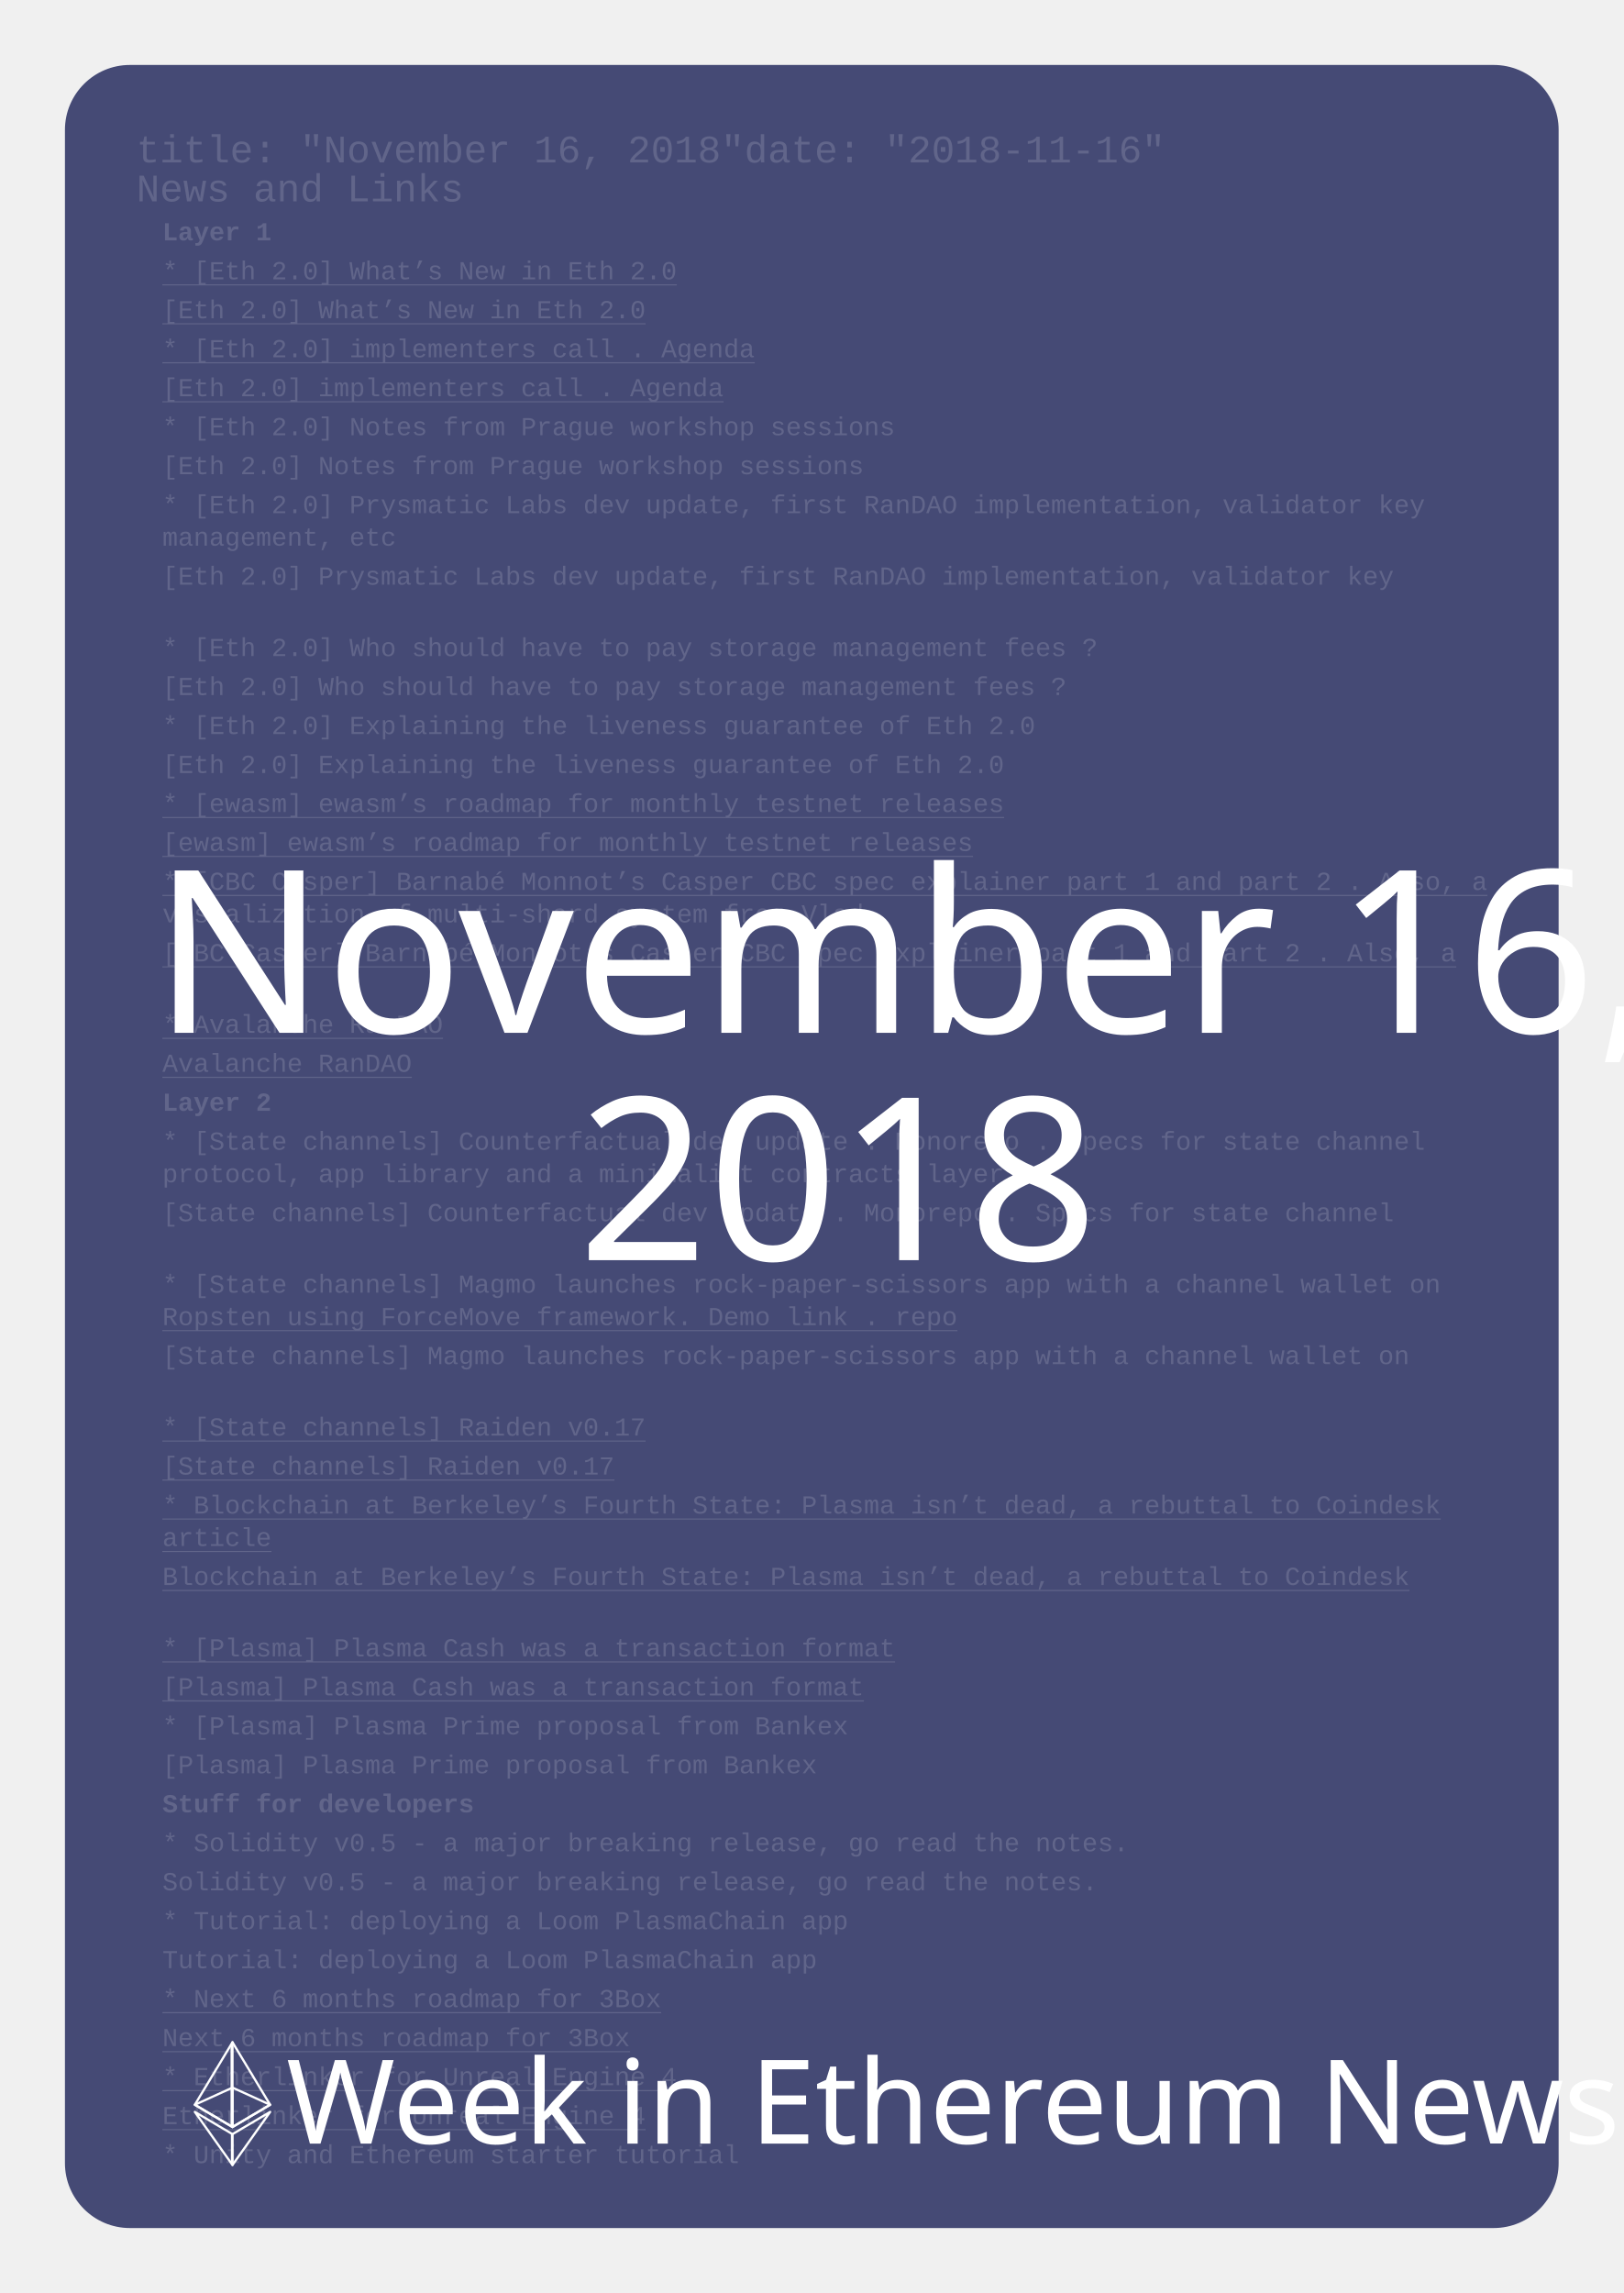
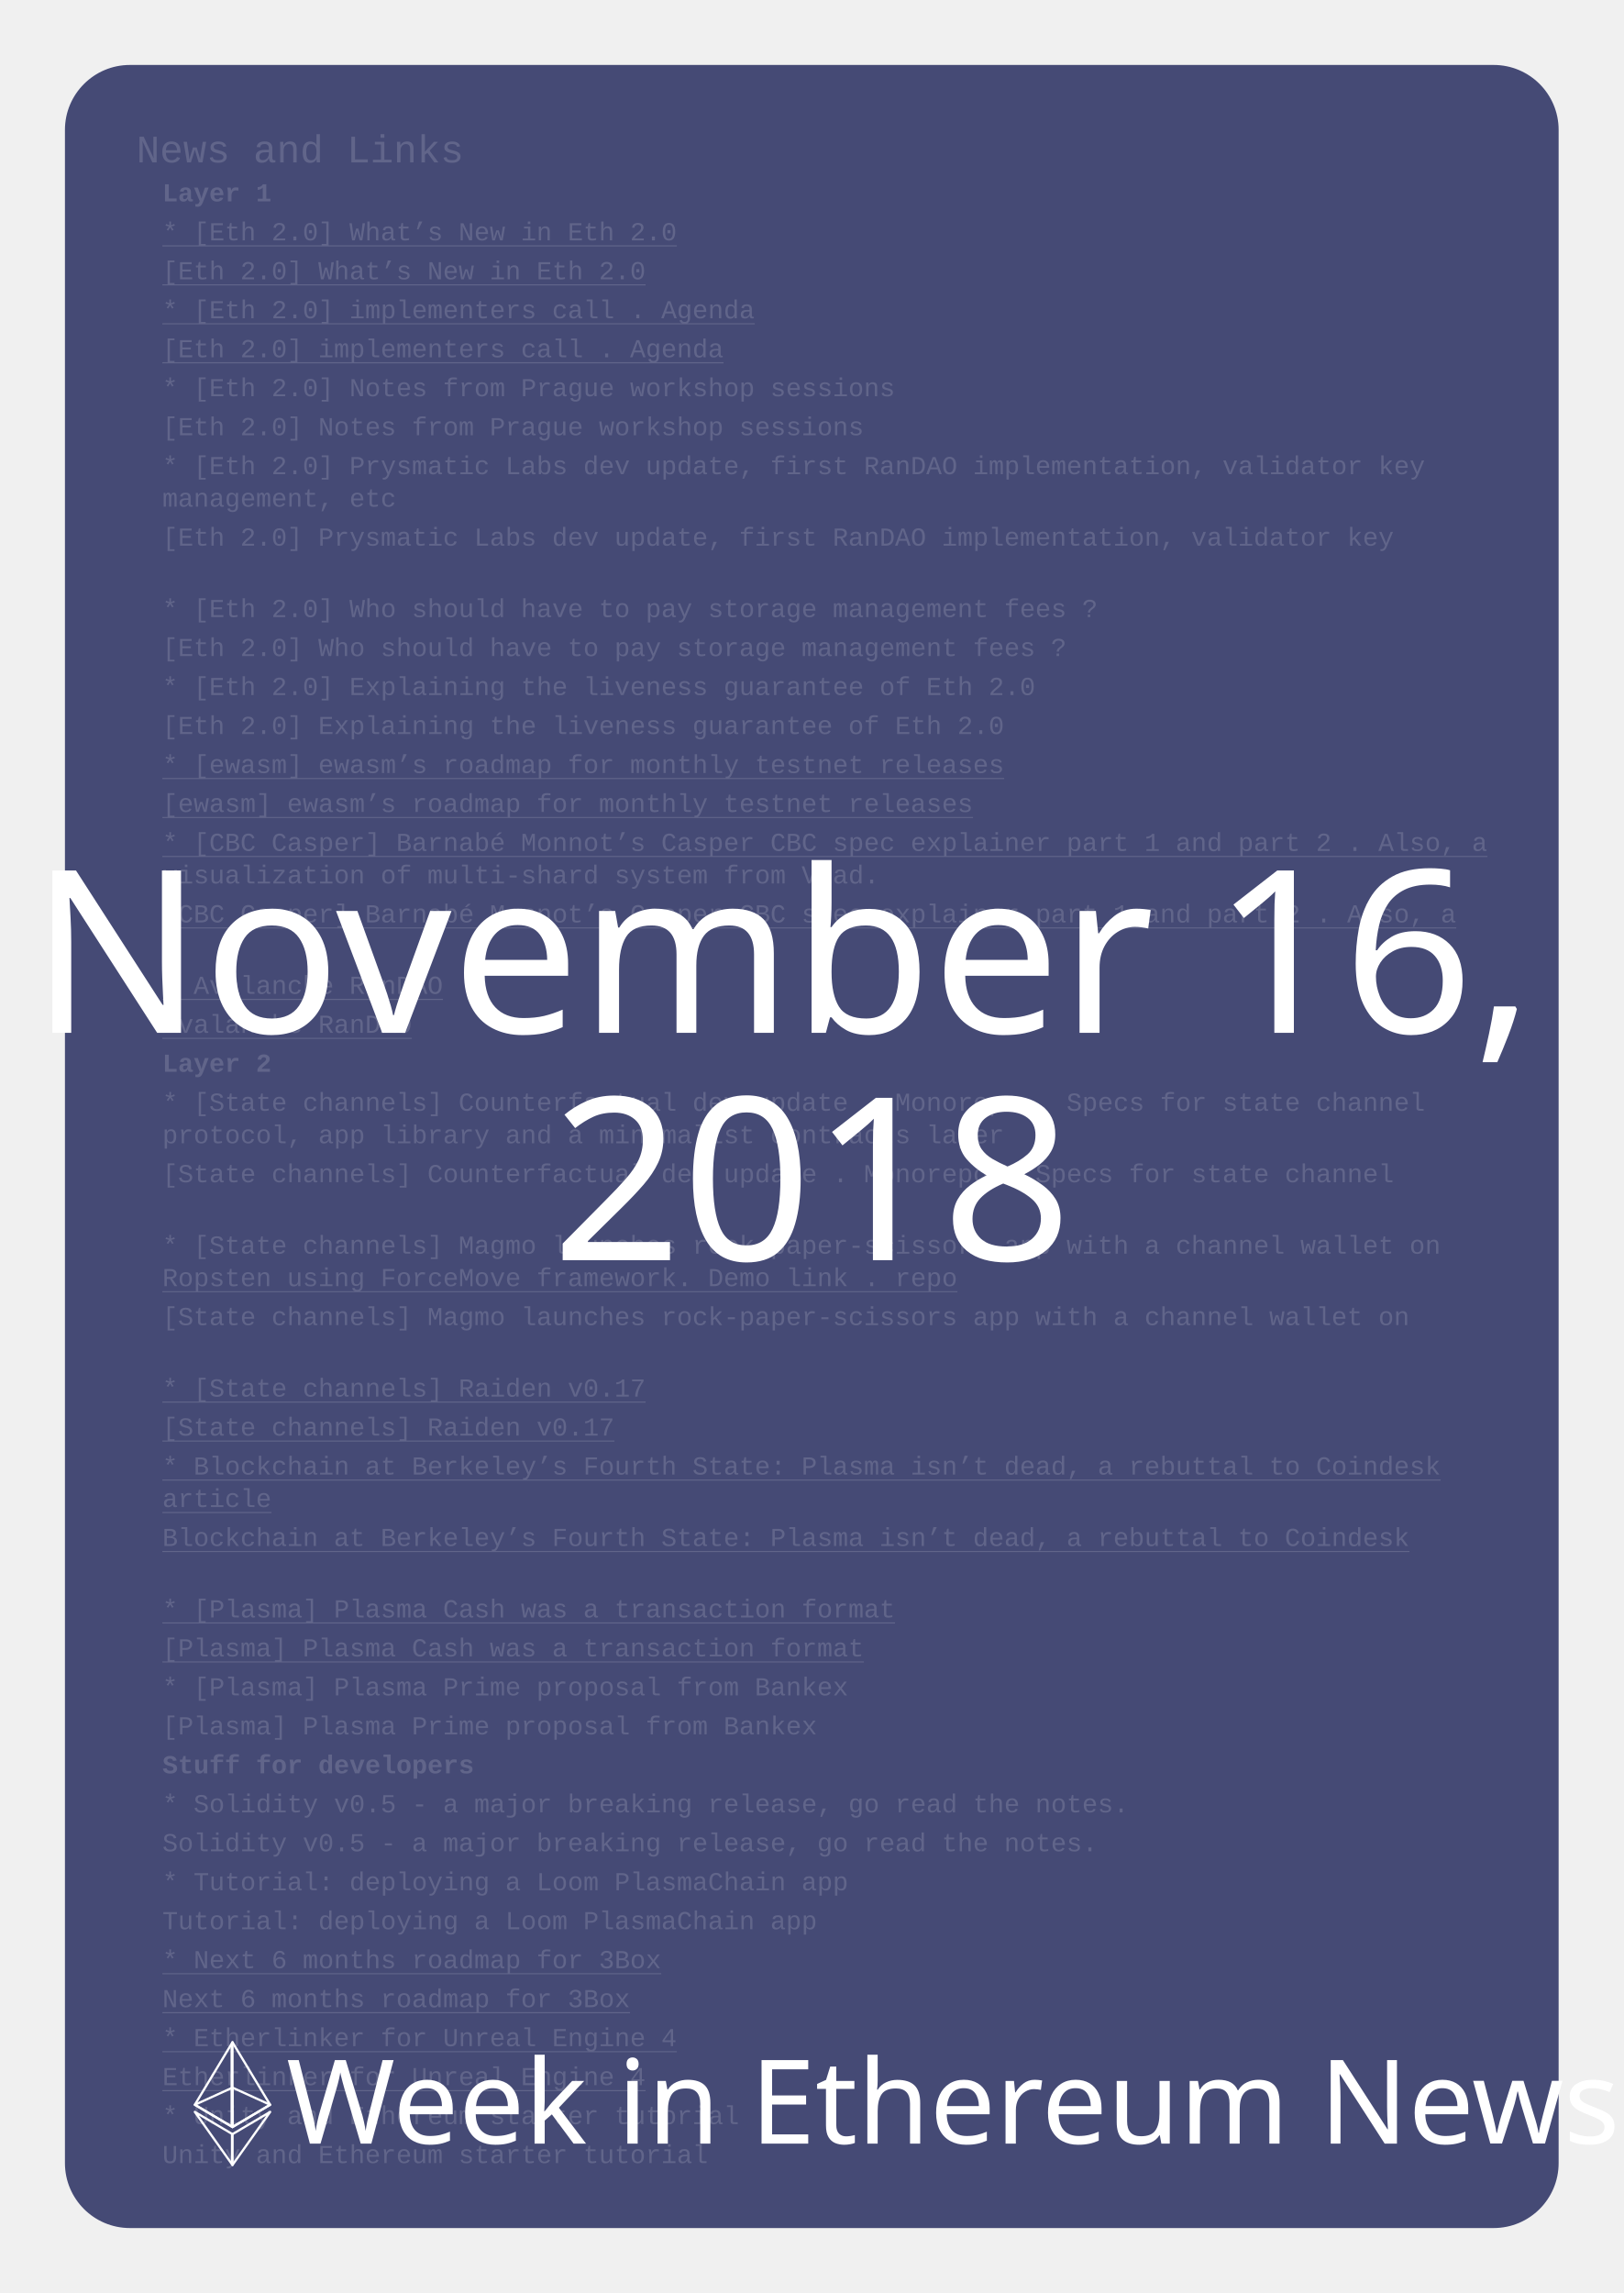
<svg xmlns="http://www.w3.org/2000/svg" id="week-in-ethereum-news" width="500" height="706" fill="none">
  <rect x="20" y="20" width="460" height="666" rx="20" fill="#454A75" />
-   <text x="42" y="50" font-size="12px" font-family="Courier New" fill="#ffffff" opacity="0.15" font-weight="normal" text-decoration="none">title: "November 16, 2018"
- date: "2018-11-16"</text>
-   <text x="42" y="62" font-size="12px" font-family="Courier New" fill="#ffffff" opacity="0.15" font-weight="normal" text-decoration="none">News and Links</text>
-   <text x="50" y="74" font-size="8px" font-family="Courier New" fill="#ffffff" opacity="0.15" font-weight="bold" text-decoration="none">Layer 1</text>
-   <text x="50" y="86" font-size="8px" font-family="Courier New" fill="#ffffff" opacity="0.15" font-weight="normal" text-decoration="underline">* [Eth 2.0] What’s New in Eth 2.0</text>
-   <text x="50" y="98" font-size="8px" font-family="Courier New" fill="#ffffff" opacity="0.15" font-weight="normal" text-decoration="underline">[Eth 2.0] What’s New in Eth 2.0</text>
-   <text x="50" y="110" font-size="8px" font-family="Courier New" fill="#ffffff" opacity="0.15" font-weight="normal" text-decoration="underline">* [Eth 2.0] implementers call . Agenda</text>
-   <text x="50" y="122" font-size="8px" font-family="Courier New" fill="#ffffff" opacity="0.15" font-weight="normal" text-decoration="underline">[Eth 2.0] implementers call . Agenda</text>
-   <text x="50" y="134" font-size="8px" font-family="Courier New" fill="#ffffff" opacity="0.15" font-weight="normal" text-decoration="none">* [Eth 2.0] Notes from Prague workshop sessions</text>
-   <text x="50" y="146" font-size="8px" font-family="Courier New" fill="#ffffff" opacity="0.15" font-weight="normal" text-decoration="none">[Eth 2.0] Notes from Prague workshop sessions</text>
-   <text x="50" y="158" font-size="8px" font-family="Courier New" fill="#ffffff" opacity="0.15" font-weight="normal" text-decoration="none">* [Eth 2.0] Prysmatic Labs dev update, first RanDAO implementation, validator key</text>
-   <text x="50" y="168" font-size="8px" font-family="Courier New" fill="#ffffff" opacity="0.15" font-weight="normal" text-decoration="none">management, etc</text>
-   <text x="50" y="180" font-size="8px" font-family="Courier New" fill="#ffffff" opacity="0.15" font-weight="normal" text-decoration="none">[Eth 2.0] Prysmatic Labs dev update, first RanDAO implementation, validator key</text>
-   <text x="50" y="202" font-size="8px" font-family="Courier New" fill="#ffffff" opacity="0.15" font-weight="normal" text-decoration="none">* [Eth 2.0] Who should have to pay storage management fees ?</text>
-   <text x="50" y="214" font-size="8px" font-family="Courier New" fill="#ffffff" opacity="0.15" font-weight="normal" text-decoration="none">[Eth 2.0] Who should have to pay storage management fees ?</text>
-   <text x="50" y="226" font-size="8px" font-family="Courier New" fill="#ffffff" opacity="0.15" font-weight="normal" text-decoration="none">* [Eth 2.0] Explaining the liveness guarantee of Eth 2.0</text>
-   <text x="50" y="238" font-size="8px" font-family="Courier New" fill="#ffffff" opacity="0.15" font-weight="normal" text-decoration="none">[Eth 2.0] Explaining the liveness guarantee of Eth 2.0</text>
-   <text x="50" y="250" font-size="8px" font-family="Courier New" fill="#ffffff" opacity="0.15" font-weight="normal" text-decoration="underline">* [ewasm] ewasm’s roadmap for monthly testnet releases</text>
-   <text x="50" y="262" font-size="8px" font-family="Courier New" fill="#ffffff" opacity="0.15" font-weight="normal" text-decoration="underline">[ewasm] ewasm’s roadmap for monthly testnet releases</text>
-   <text x="50" y="274" font-size="8px" font-family="Courier New" fill="#ffffff" opacity="0.15" font-weight="normal" text-decoration="underline">* [CBC Casper] Barnabé Monnot’s Casper CBC spec explainer part 1 and part 2 . Also, a</text>
-   <text x="50" y="284" font-size="8px" font-family="Courier New" fill="#ffffff" opacity="0.15" font-weight="normal" text-decoration="none">visualization of multi-shard system from Vlad.</text>
-   <text x="50" y="296" font-size="8px" font-family="Courier New" fill="#ffffff" opacity="0.15" font-weight="normal" text-decoration="underline">[CBC Casper] Barnabé Monnot’s Casper CBC spec explainer part 1 and part 2 . Also, a</text>
-   <text x="50" y="318" font-size="8px" font-family="Courier New" fill="#ffffff" opacity="0.15" font-weight="normal" text-decoration="underline">* Avalanche RanDAO</text>
-   <text x="50" y="330" font-size="8px" font-family="Courier New" fill="#ffffff" opacity="0.15" font-weight="normal" text-decoration="underline">Avalanche RanDAO</text>
-   <text x="50" y="342" font-size="8px" font-family="Courier New" fill="#ffffff" opacity="0.15" font-weight="bold" text-decoration="none">Layer 2</text>
-   <text x="50" y="354" font-size="8px" font-family="Courier New" fill="#ffffff" opacity="0.15" font-weight="normal" text-decoration="none">* [State channels] Counterfactual dev update . Monorepo . Specs for state channel</text>
-   <text x="50" y="364" font-size="8px" font-family="Courier New" fill="#ffffff" opacity="0.15" font-weight="normal" text-decoration="none">protocol, app library and a minimalist contracts layer</text>
-   <text x="50" y="376" font-size="8px" font-family="Courier New" fill="#ffffff" opacity="0.15" font-weight="normal" text-decoration="none">[State channels] Counterfactual dev update . Monorepo . Specs for state channel</text>
-   <text x="50" y="398" font-size="8px" font-family="Courier New" fill="#ffffff" opacity="0.15" font-weight="normal" text-decoration="none">* [State channels] Magmo launches rock-paper-scissors app with a channel wallet on</text>
-   <text x="50" y="408" font-size="8px" font-family="Courier New" fill="#ffffff" opacity="0.15" font-weight="normal" text-decoration="underline">Ropsten using ForceMove framework. Demo link . repo</text>
-   <text x="50" y="420" font-size="8px" font-family="Courier New" fill="#ffffff" opacity="0.15" font-weight="normal" text-decoration="none">[State channels] Magmo launches rock-paper-scissors app with a channel wallet on</text>
-   <text x="50" y="442" font-size="8px" font-family="Courier New" fill="#ffffff" opacity="0.15" font-weight="normal" text-decoration="underline">* [State channels] Raiden v0.17</text>
-   <text x="50" y="454" font-size="8px" font-family="Courier New" fill="#ffffff" opacity="0.15" font-weight="normal" text-decoration="underline">[State channels] Raiden v0.17</text>
-   <text x="50" y="466" font-size="8px" font-family="Courier New" fill="#ffffff" opacity="0.15" font-weight="normal" text-decoration="underline">* Blockchain at Berkeley’s Fourth State: Plasma isn’t dead, a rebuttal to Coindesk</text>
-   <text x="50" y="476" font-size="8px" font-family="Courier New" fill="#ffffff" opacity="0.15" font-weight="normal" text-decoration="underline">article</text>
-   <text x="50" y="488" font-size="8px" font-family="Courier New" fill="#ffffff" opacity="0.15" font-weight="normal" text-decoration="underline">Blockchain at Berkeley’s Fourth State: Plasma isn’t dead, a rebuttal to Coindesk</text>
-   <text x="50" y="510" font-size="8px" font-family="Courier New" fill="#ffffff" opacity="0.15" font-weight="normal" text-decoration="underline">* [Plasma] Plasma Cash was a transaction format</text>
-   <text x="50" y="522" font-size="8px" font-family="Courier New" fill="#ffffff" opacity="0.15" font-weight="normal" text-decoration="underline">[Plasma] Plasma Cash was a transaction format</text>
-   <text x="50" y="534" font-size="8px" font-family="Courier New" fill="#ffffff" opacity="0.15" font-weight="normal" text-decoration="none">* [Plasma] Plasma Prime proposal from Bankex</text>
-   <text x="50" y="546" font-size="8px" font-family="Courier New" fill="#ffffff" opacity="0.15" font-weight="normal" text-decoration="none">[Plasma] Plasma Prime proposal from Bankex</text>
-   <text x="50" y="558" font-size="8px" font-family="Courier New" fill="#ffffff" opacity="0.15" font-weight="bold" text-decoration="none">Stuff for developers</text>
-   <text x="50" y="570" font-size="8px" font-family="Courier New" fill="#ffffff" opacity="0.15" font-weight="normal" text-decoration="none">* Solidity v0.5 - a major breaking release, go read the notes.</text>
-   <text x="50" y="582" font-size="8px" font-family="Courier New" fill="#ffffff" opacity="0.15" font-weight="normal" text-decoration="none">Solidity v0.5 - a major breaking release, go read the notes.</text>
-   <text x="50" y="594" font-size="8px" font-family="Courier New" fill="#ffffff" opacity="0.15" font-weight="normal" text-decoration="none">* Tutorial: deploying a Loom PlasmaChain app</text>
-   <text x="50" y="606" font-size="8px" font-family="Courier New" fill="#ffffff" opacity="0.15" font-weight="normal" text-decoration="none">Tutorial: deploying a Loom PlasmaChain app</text>
-   <text x="50" y="618" font-size="8px" font-family="Courier New" fill="#ffffff" opacity="0.15" font-weight="normal" text-decoration="underline">* Next 6 months roadmap for 3Box</text>
-   <text x="50" y="630" font-size="8px" font-family="Courier New" fill="#ffffff" opacity="0.15" font-weight="normal" text-decoration="underline">Next 6 months roadmap for 3Box</text>
-   <text x="50" y="642" font-size="8px" font-family="Courier New" fill="#ffffff" opacity="0.15" font-weight="normal" text-decoration="underline">* Etherlinker for Unreal Engine 4</text>
-   <text x="50" y="654" font-size="8px" font-family="Courier New" fill="#ffffff" opacity="0.15" font-weight="normal" text-decoration="underline">Etherlinker for Unreal Engine 4</text>
-   <text x="50" y="666" font-size="8px" font-family="Courier New" fill="#ffffff" opacity="0.15" font-weight="normal" text-decoration="none">* Unity and Ethereum starter tutorial</text>
-   <text fill="#ffffff" font-family="Calibri" font-size="70" font-weight="300">
-     <tspan x="47.009" y="318">November 16,</tspan>
-     <tspan x="177.989" y="388">2018</tspan>
+   <text x="42" y="50" font-size="12px" font-family="Courier New" fill="#ffffff" opacity="0.15" font-weight="normal" text-decoration="none">News and Links</text>
+   <text x="50" y="62" font-size="8px" font-family="Courier New" fill="#ffffff" opacity="0.15" font-weight="bold" text-decoration="none">Layer 1</text>
+   <text x="50" y="74" font-size="8px" font-family="Courier New" fill="#ffffff" opacity="0.15" font-weight="normal" text-decoration="underline">* [Eth 2.0] What’s New in Eth 2.0</text>
+   <text x="50" y="86" font-size="8px" font-family="Courier New" fill="#ffffff" opacity="0.15" font-weight="normal" text-decoration="underline">[Eth 2.0] What’s New in Eth 2.0</text>
+   <text x="50" y="98" font-size="8px" font-family="Courier New" fill="#ffffff" opacity="0.15" font-weight="normal" text-decoration="underline">* [Eth 2.0] implementers call . Agenda</text>
+   <text x="50" y="110" font-size="8px" font-family="Courier New" fill="#ffffff" opacity="0.15" font-weight="normal" text-decoration="underline">[Eth 2.0] implementers call . Agenda</text>
+   <text x="50" y="122" font-size="8px" font-family="Courier New" fill="#ffffff" opacity="0.15" font-weight="normal" text-decoration="none">* [Eth 2.0] Notes from Prague workshop sessions</text>
+   <text x="50" y="134" font-size="8px" font-family="Courier New" fill="#ffffff" opacity="0.15" font-weight="normal" text-decoration="none">[Eth 2.0] Notes from Prague workshop sessions</text>
+   <text x="50" y="146" font-size="8px" font-family="Courier New" fill="#ffffff" opacity="0.15" font-weight="normal" text-decoration="none">* [Eth 2.0] Prysmatic Labs dev update, first RanDAO implementation, validator key</text>
+   <text x="50" y="156" font-size="8px" font-family="Courier New" fill="#ffffff" opacity="0.15" font-weight="normal" text-decoration="none">management, etc</text>
+   <text x="50" y="168" font-size="8px" font-family="Courier New" fill="#ffffff" opacity="0.15" font-weight="normal" text-decoration="none">[Eth 2.0] Prysmatic Labs dev update, first RanDAO implementation, validator key</text>
+   <text x="50" y="190" font-size="8px" font-family="Courier New" fill="#ffffff" opacity="0.15" font-weight="normal" text-decoration="none">* [Eth 2.0] Who should have to pay storage management fees ?</text>
+   <text x="50" y="202" font-size="8px" font-family="Courier New" fill="#ffffff" opacity="0.15" font-weight="normal" text-decoration="none">[Eth 2.0] Who should have to pay storage management fees ?</text>
+   <text x="50" y="214" font-size="8px" font-family="Courier New" fill="#ffffff" opacity="0.15" font-weight="normal" text-decoration="none">* [Eth 2.0] Explaining the liveness guarantee of Eth 2.0</text>
+   <text x="50" y="226" font-size="8px" font-family="Courier New" fill="#ffffff" opacity="0.15" font-weight="normal" text-decoration="none">[Eth 2.0] Explaining the liveness guarantee of Eth 2.0</text>
+   <text x="50" y="238" font-size="8px" font-family="Courier New" fill="#ffffff" opacity="0.15" font-weight="normal" text-decoration="underline">* [ewasm] ewasm’s roadmap for monthly testnet releases</text>
+   <text x="50" y="250" font-size="8px" font-family="Courier New" fill="#ffffff" opacity="0.15" font-weight="normal" text-decoration="underline">[ewasm] ewasm’s roadmap for monthly testnet releases</text>
+   <text x="50" y="262" font-size="8px" font-family="Courier New" fill="#ffffff" opacity="0.15" font-weight="normal" text-decoration="underline">* [CBC Casper] Barnabé Monnot’s Casper CBC spec explainer part 1 and part 2 . Also, a</text>
+   <text x="50" y="272" font-size="8px" font-family="Courier New" fill="#ffffff" opacity="0.15" font-weight="normal" text-decoration="none">visualization of multi-shard system from Vlad.</text>
+   <text x="50" y="284" font-size="8px" font-family="Courier New" fill="#ffffff" opacity="0.15" font-weight="normal" text-decoration="underline">[CBC Casper] Barnabé Monnot’s Casper CBC spec explainer part 1 and part 2 . Also, a</text>
+   <text x="50" y="306" font-size="8px" font-family="Courier New" fill="#ffffff" opacity="0.15" font-weight="normal" text-decoration="underline">* Avalanche RanDAO</text>
+   <text x="50" y="318" font-size="8px" font-family="Courier New" fill="#ffffff" opacity="0.15" font-weight="normal" text-decoration="underline">Avalanche RanDAO</text>
+   <text x="50" y="330" font-size="8px" font-family="Courier New" fill="#ffffff" opacity="0.15" font-weight="bold" text-decoration="none">Layer 2</text>
+   <text x="50" y="342" font-size="8px" font-family="Courier New" fill="#ffffff" opacity="0.15" font-weight="normal" text-decoration="none">* [State channels] Counterfactual dev update . Monorepo . Specs for state channel</text>
+   <text x="50" y="352" font-size="8px" font-family="Courier New" fill="#ffffff" opacity="0.15" font-weight="normal" text-decoration="none">protocol, app library and a minimalist contracts layer</text>
+   <text x="50" y="364" font-size="8px" font-family="Courier New" fill="#ffffff" opacity="0.15" font-weight="normal" text-decoration="none">[State channels] Counterfactual dev update . Monorepo . Specs for state channel</text>
+   <text x="50" y="386" font-size="8px" font-family="Courier New" fill="#ffffff" opacity="0.15" font-weight="normal" text-decoration="none">* [State channels] Magmo launches rock-paper-scissors app with a channel wallet on</text>
+   <text x="50" y="396" font-size="8px" font-family="Courier New" fill="#ffffff" opacity="0.15" font-weight="normal" text-decoration="underline">Ropsten using ForceMove framework. Demo link . repo</text>
+   <text x="50" y="408" font-size="8px" font-family="Courier New" fill="#ffffff" opacity="0.15" font-weight="normal" text-decoration="none">[State channels] Magmo launches rock-paper-scissors app with a channel wallet on</text>
+   <text x="50" y="430" font-size="8px" font-family="Courier New" fill="#ffffff" opacity="0.15" font-weight="normal" text-decoration="underline">* [State channels] Raiden v0.17</text>
+   <text x="50" y="442" font-size="8px" font-family="Courier New" fill="#ffffff" opacity="0.15" font-weight="normal" text-decoration="underline">[State channels] Raiden v0.17</text>
+   <text x="50" y="454" font-size="8px" font-family="Courier New" fill="#ffffff" opacity="0.15" font-weight="normal" text-decoration="underline">* Blockchain at Berkeley’s Fourth State: Plasma isn’t dead, a rebuttal to Coindesk</text>
+   <text x="50" y="464" font-size="8px" font-family="Courier New" fill="#ffffff" opacity="0.15" font-weight="normal" text-decoration="underline">article</text>
+   <text x="50" y="476" font-size="8px" font-family="Courier New" fill="#ffffff" opacity="0.15" font-weight="normal" text-decoration="underline">Blockchain at Berkeley’s Fourth State: Plasma isn’t dead, a rebuttal to Coindesk</text>
+   <text x="50" y="498" font-size="8px" font-family="Courier New" fill="#ffffff" opacity="0.15" font-weight="normal" text-decoration="underline">* [Plasma] Plasma Cash was a transaction format</text>
+   <text x="50" y="510" font-size="8px" font-family="Courier New" fill="#ffffff" opacity="0.15" font-weight="normal" text-decoration="underline">[Plasma] Plasma Cash was a transaction format</text>
+   <text x="50" y="522" font-size="8px" font-family="Courier New" fill="#ffffff" opacity="0.15" font-weight="normal" text-decoration="none">* [Plasma] Plasma Prime proposal from Bankex</text>
+   <text x="50" y="534" font-size="8px" font-family="Courier New" fill="#ffffff" opacity="0.15" font-weight="normal" text-decoration="none">[Plasma] Plasma Prime proposal from Bankex</text>
+   <text x="50" y="546" font-size="8px" font-family="Courier New" fill="#ffffff" opacity="0.15" font-weight="bold" text-decoration="none">Stuff for developers</text>
+   <text x="50" y="558" font-size="8px" font-family="Courier New" fill="#ffffff" opacity="0.15" font-weight="normal" text-decoration="none">* Solidity v0.5 - a major breaking release, go read the notes.</text>
+   <text x="50" y="570" font-size="8px" font-family="Courier New" fill="#ffffff" opacity="0.15" font-weight="normal" text-decoration="none">Solidity v0.5 - a major breaking release, go read the notes.</text>
+   <text x="50" y="582" font-size="8px" font-family="Courier New" fill="#ffffff" opacity="0.15" font-weight="normal" text-decoration="none">* Tutorial: deploying a Loom PlasmaChain app</text>
+   <text x="50" y="594" font-size="8px" font-family="Courier New" fill="#ffffff" opacity="0.15" font-weight="normal" text-decoration="none">Tutorial: deploying a Loom PlasmaChain app</text>
+   <text x="50" y="606" font-size="8px" font-family="Courier New" fill="#ffffff" opacity="0.15" font-weight="normal" text-decoration="underline">* Next 6 months roadmap for 3Box</text>
+   <text x="50" y="618" font-size="8px" font-family="Courier New" fill="#ffffff" opacity="0.15" font-weight="normal" text-decoration="underline">Next 6 months roadmap for 3Box</text>
+   <text x="50" y="630" font-size="8px" font-family="Courier New" fill="#ffffff" opacity="0.15" font-weight="normal" text-decoration="underline">* Etherlinker for Unreal Engine 4</text>
+   <text x="50" y="642" font-size="8px" font-family="Courier New" fill="#ffffff" opacity="0.15" font-weight="normal" text-decoration="underline">Etherlinker for Unreal Engine 4</text>
+   <text x="50" y="654" font-size="8px" font-family="Courier New" fill="#ffffff" opacity="0.15" font-weight="normal" text-decoration="none">* Unity and Ethereum starter tutorial</text>
+   <text x="50" y="666" font-size="8px" font-family="Courier New" fill="#ffffff" opacity="0.15" font-weight="normal" text-decoration="none">Unity and Ethereum starter tutorial</text>
+   <text fill="#ffffff" font-family="Calibri" font-size="70" font-weight="300" text-anchor="middle">
+     <tspan x="250" y="318">November 16,</tspan>
+     <tspan x="250" y="388">2018</tspan>
  </text>
  <g transform="translate(20, 300) scale(0.8)">
    <path d="m64.496 411-.317 1.076v31.228l.317.316 14.495-8.568L64.496 411Z" stroke="#fff" stroke-width=".866" stroke-linecap="round" stroke-linejoin="round" />
    <path d="M64.496 411 50 435.052l14.496 8.568V411Zm0 35.365-.179.218v11.124l.179.521L79 437.801l-14.504 8.564Z" stroke="#fff" stroke-width=".866" stroke-linecap="round" stroke-linejoin="round" />
    <path d="M64.496 458.228v-11.863L50 437.801l14.496 20.427Zm0-14.608 14.495-8.568-14.495-6.589v15.157ZM50 435.052l14.496 8.568v-15.157L50 435.052Z" stroke="#fff" stroke-width=".866" stroke-linecap="round" stroke-linejoin="round" />
  </g>
  <text fill="#ffffff" font-family="Calibri" font-size="36" x="88.195" y="660">Week in Ethereum News</text>
  <style>
      .wienText {font-family: "Courier New"; fill: white; opacity: .15;}
      .h2 {font-size: 12px;}
      .h3 {font-size: 10px;}
      .tiny {font-size: 8px;}
      .link {text-decoration: underline;}
    </style>
</svg>
